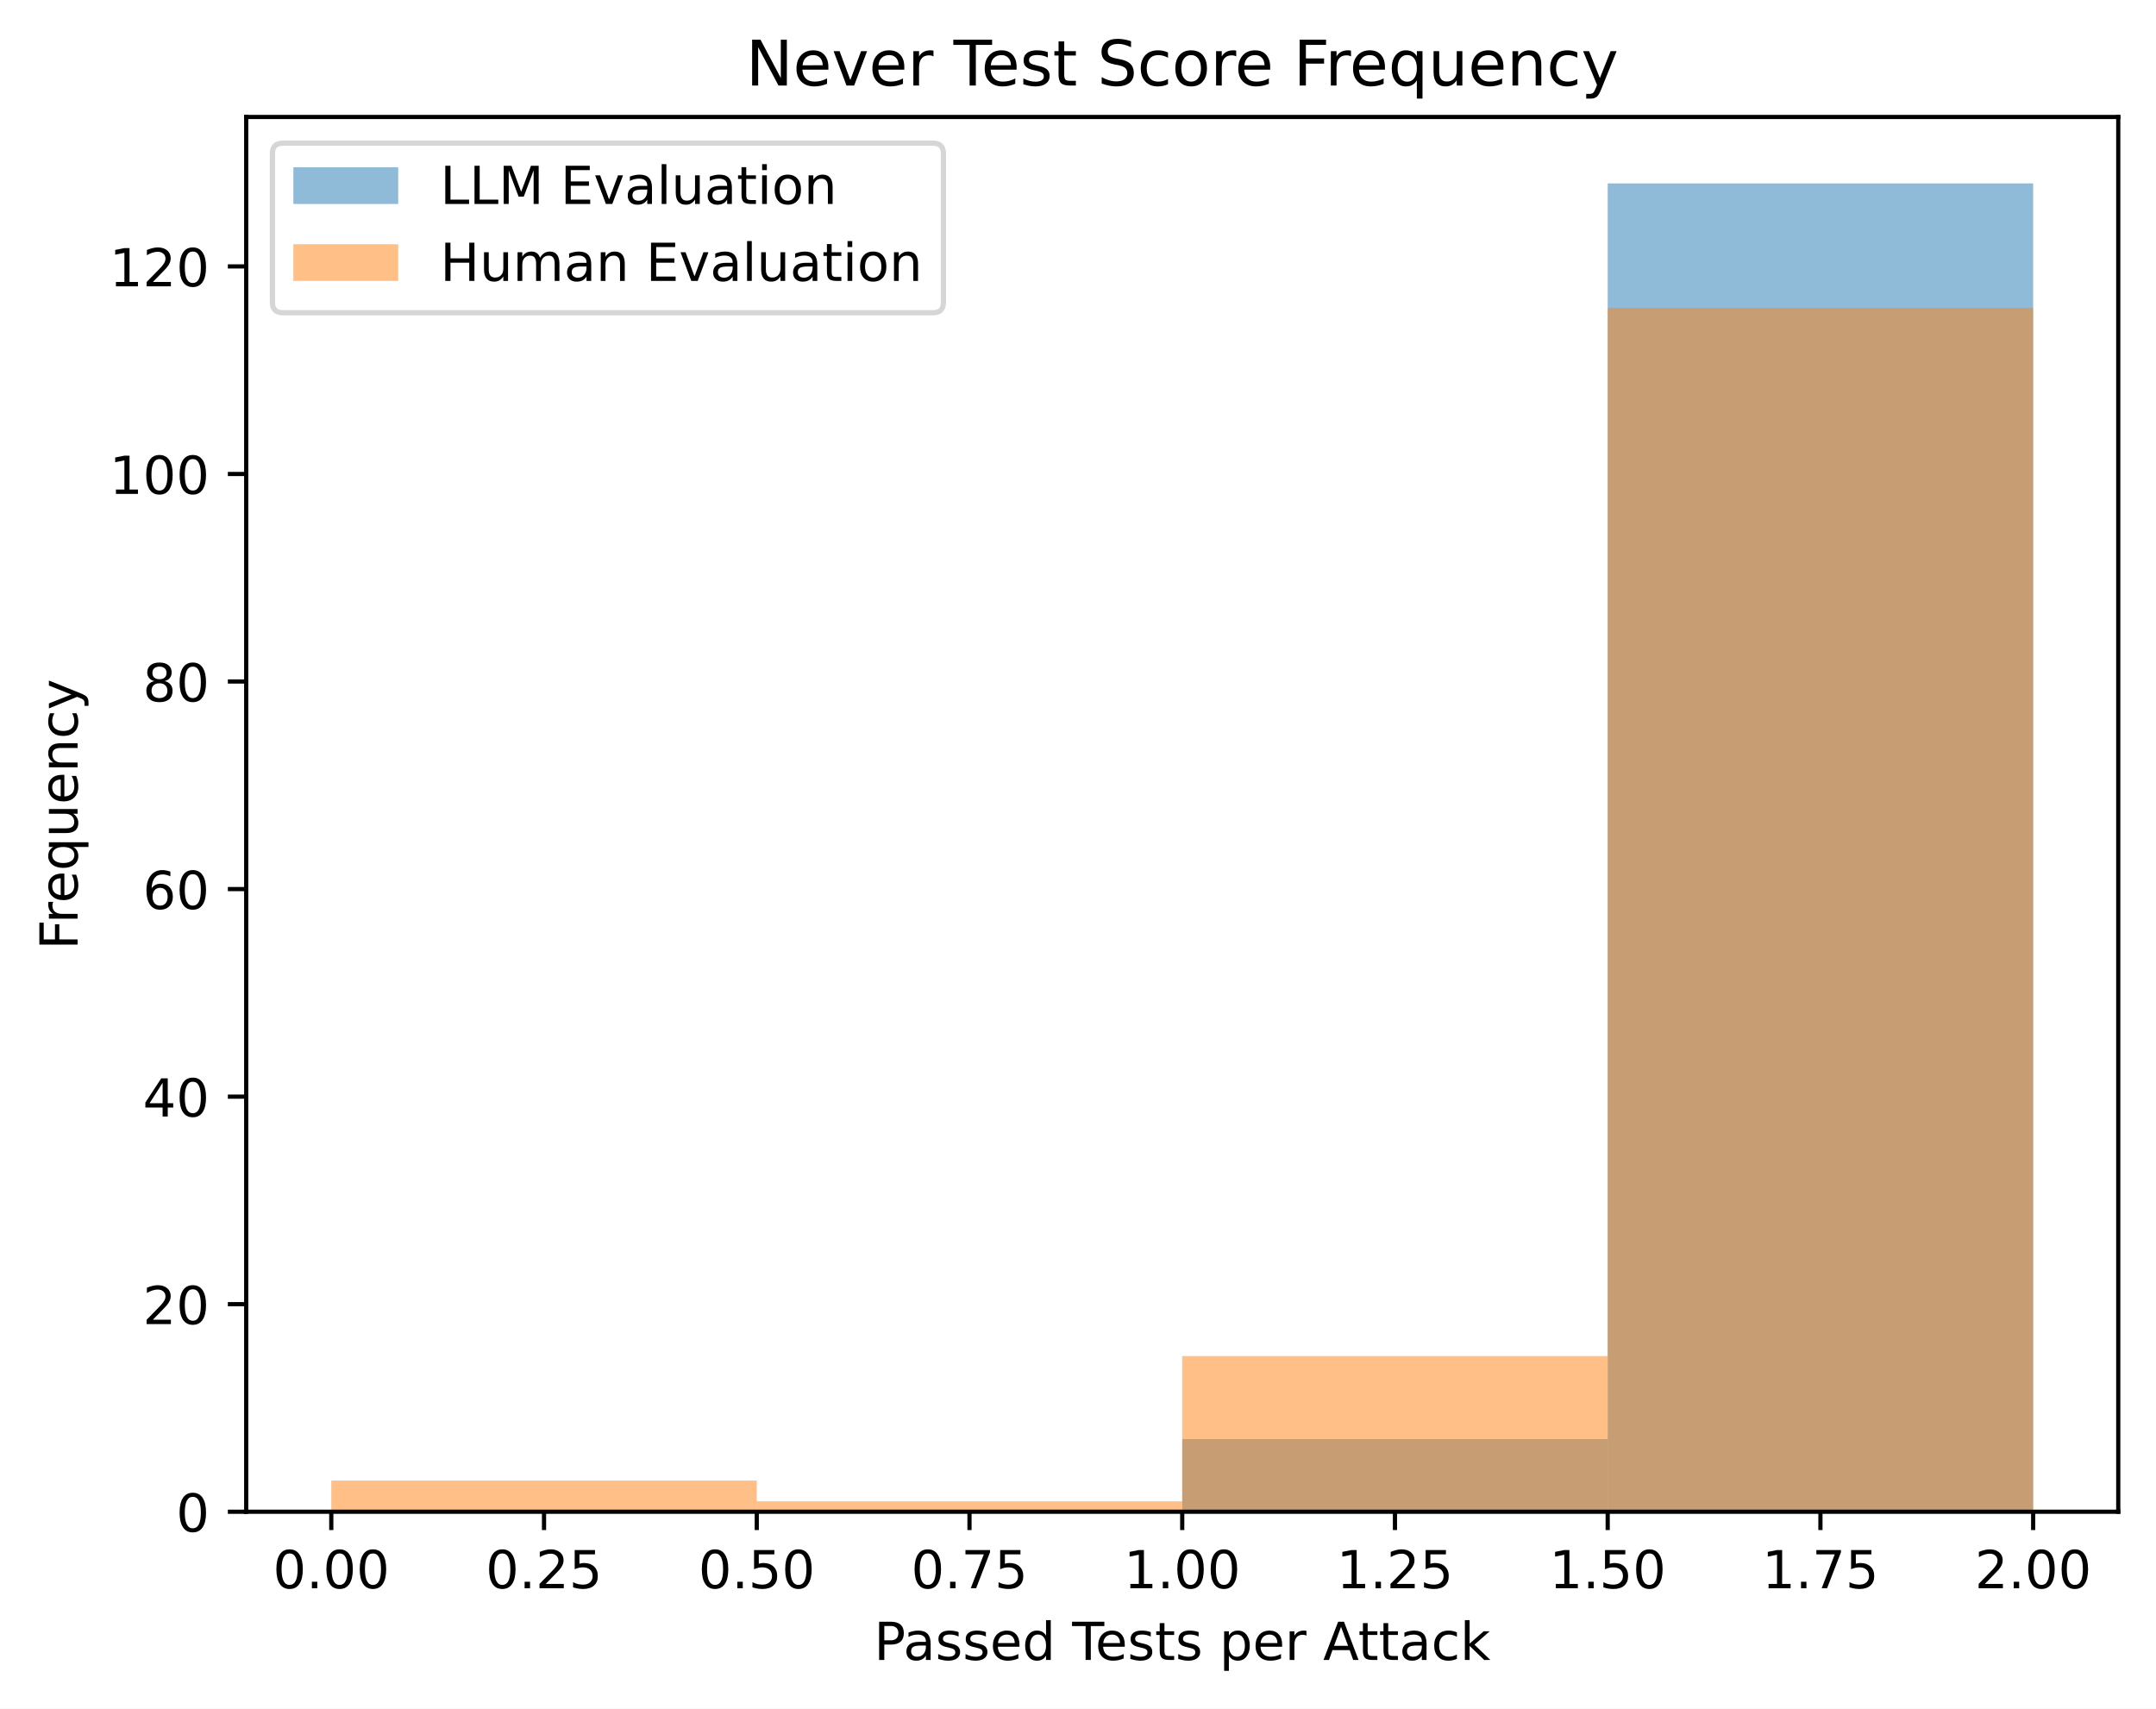
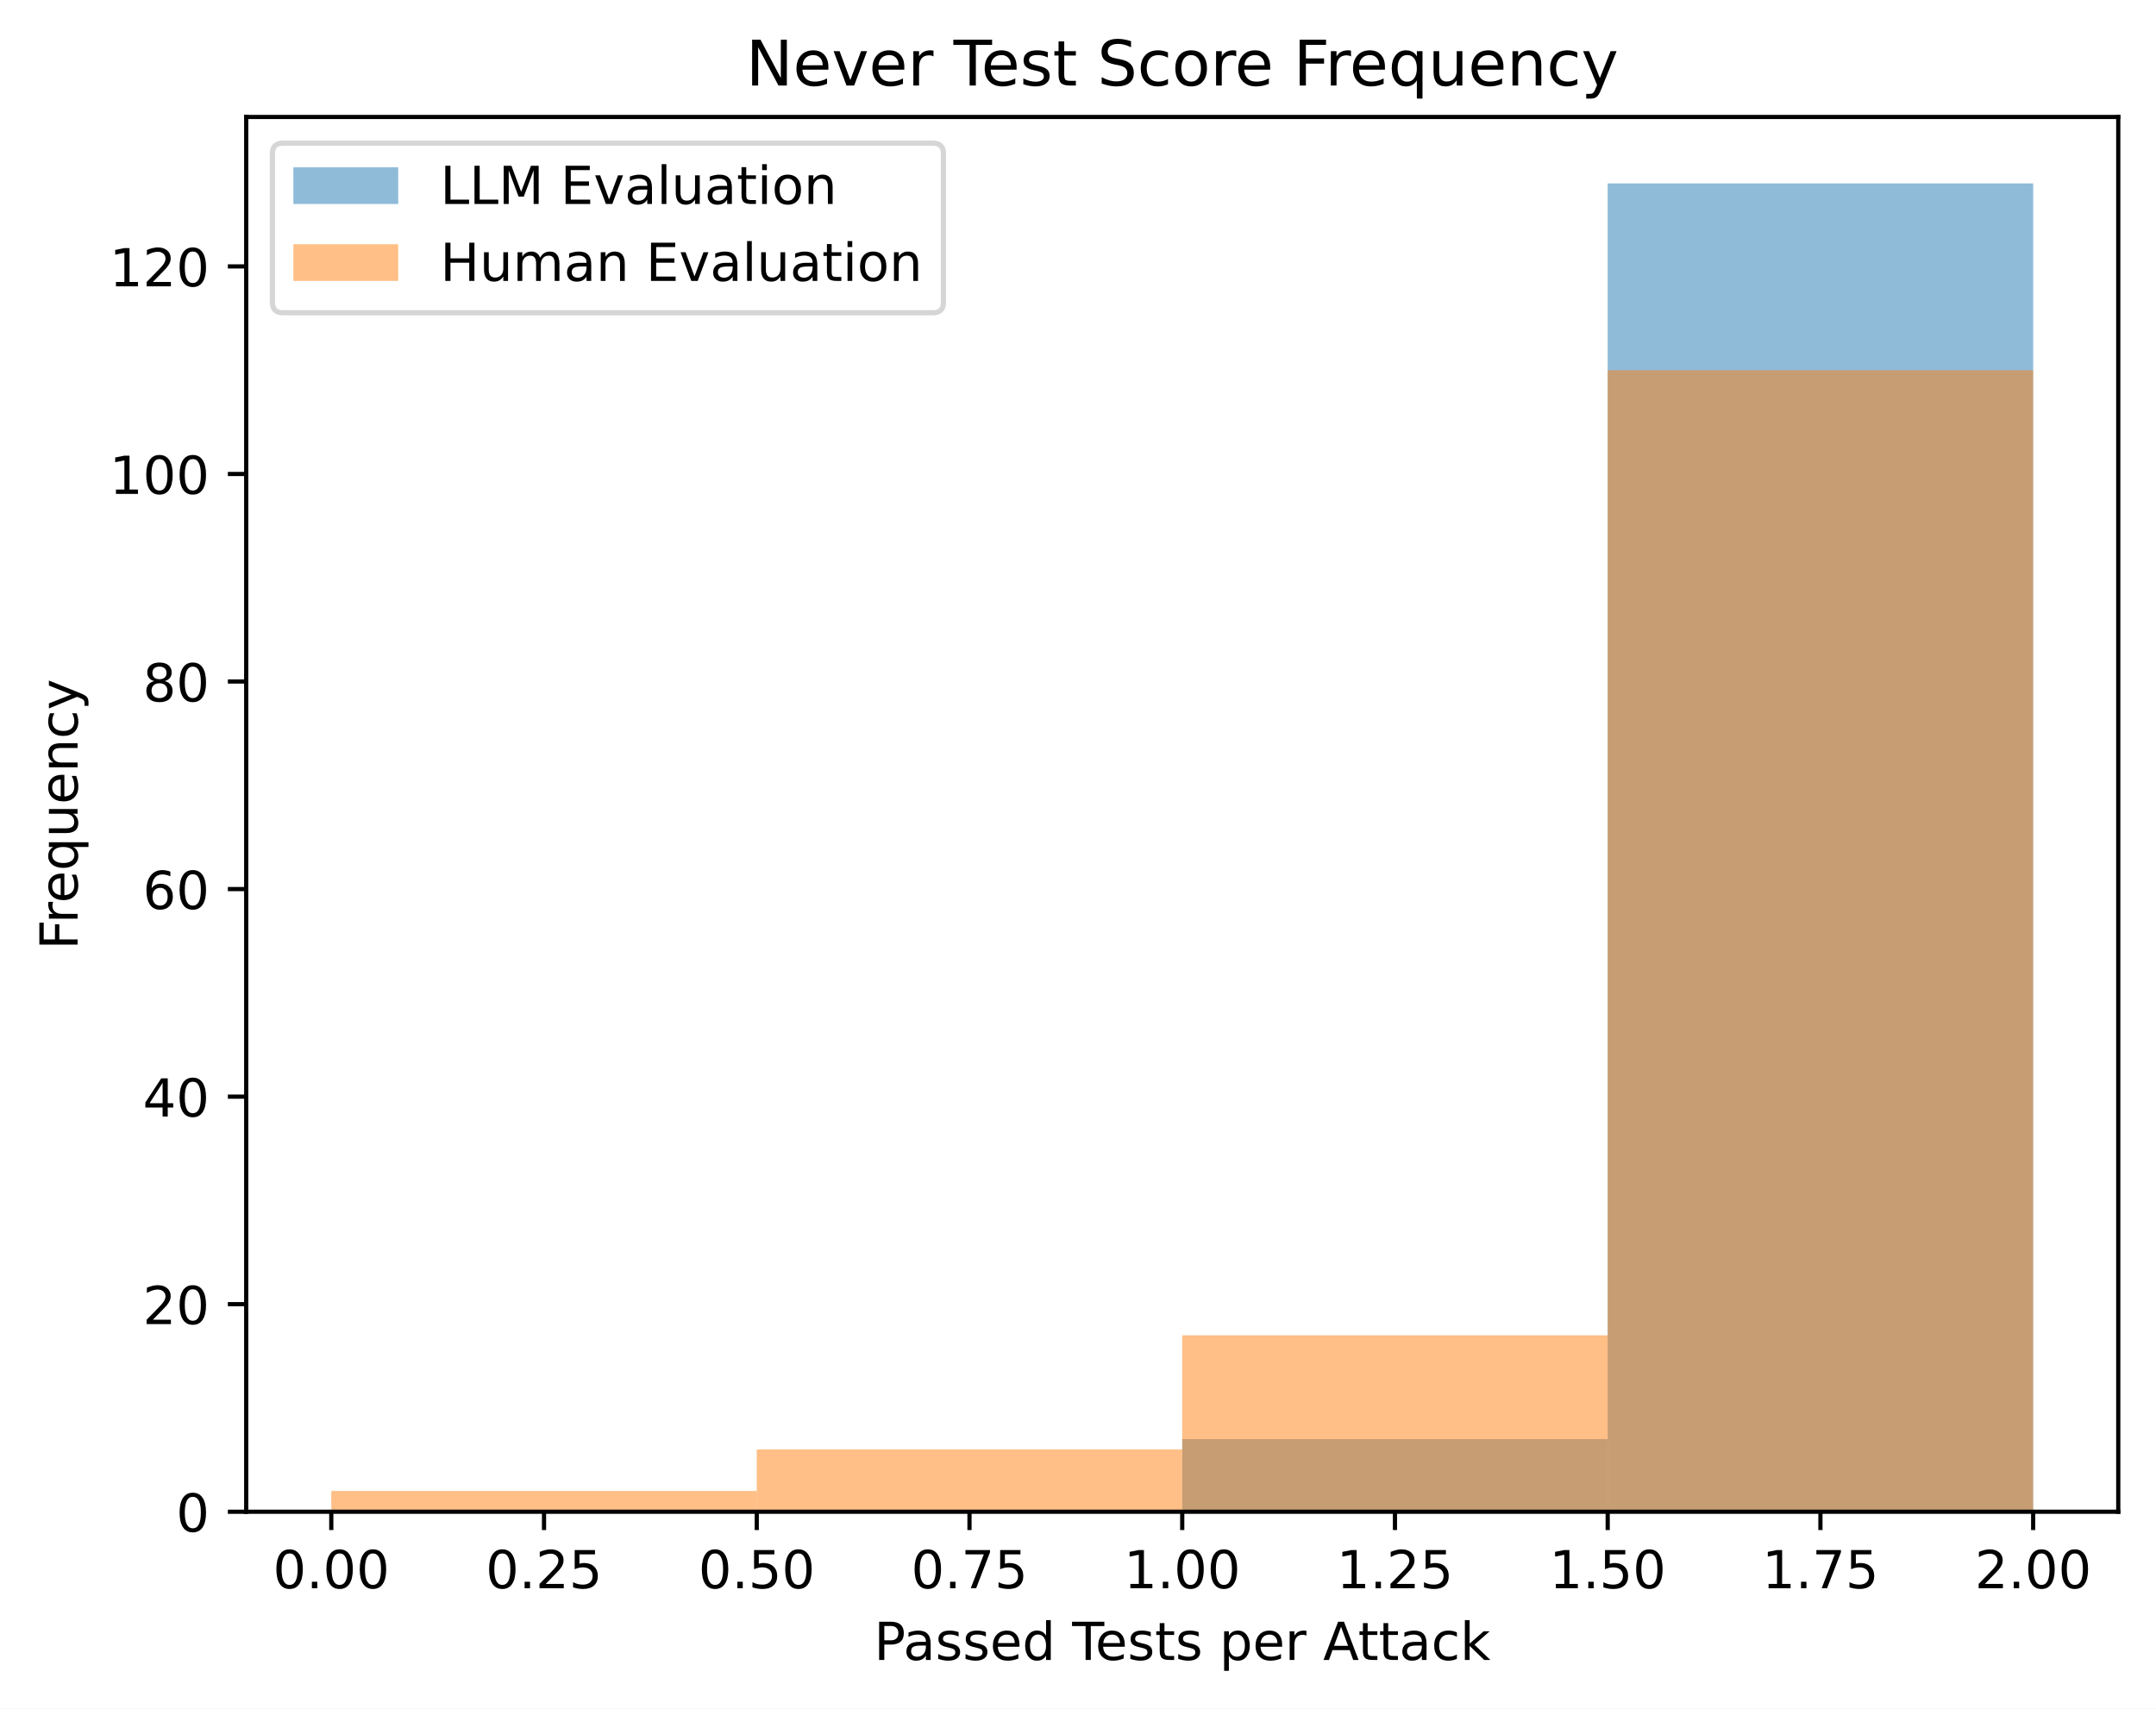
<svg xmlns="http://www.w3.org/2000/svg" xmlns:xlink="http://www.w3.org/1999/xlink" width="411.286pt" height="325.986pt" viewBox="0 0 411.286 325.986" version="1.1">
  <defs>
    <style type="text/css">*{stroke-linejoin: round; stroke-linecap: butt}</style>
  </defs>
  <g id="figure_1">
    <g id="patch_1">
      <path d="M 0 325.986  L 411.286 325.986  L 411.286 0  L 0 0  z " style="fill: #ffffff" />
    </g>
    <g id="axes_1">
      <g id="patch_2">
        <path d="M 46.966 288.43  L 404.086 288.43  L 404.086 22.318  L 46.966 22.318  z " style="fill: #ffffff" />
      </g>
      <g id="patch_3">
-         <path d="M 63.198 288.43  L 144.362 288.43  L 144.362 288.43  L 63.198 288.43  z " clip-path="url(#pd5dd8f2e2c)" style="fill: #1f77b4; opacity: 0.5" />
+         <path d="M 63.198 288.43  L 144.362 288.43  L 144.362 288.43  L 63.198 288.43  z " clip-path="url(#p477d1be147)" style="fill: #1f77b4; opacity: 0.5" />
      </g>
      <g id="patch_4">
-         <path d="M 144.362 288.43  L 225.526 288.43  L 225.526 288.43  L 144.362 288.43  z " clip-path="url(#pd5dd8f2e2c)" style="fill: #1f77b4; opacity: 0.5" />
+         <path d="M 144.362 288.43  L 225.526 288.43  L 225.526 288.43  L 144.362 288.43  z " clip-path="url(#p477d1be147)" style="fill: #1f77b4; opacity: 0.5" />
      </g>
      <g id="patch_5">
-         <path d="M 225.526 288.43  L 306.689 288.43  L 306.689 274.57  L 225.526 274.57  z " clip-path="url(#pd5dd8f2e2c)" style="fill: #1f77b4; opacity: 0.5" />
+         <path d="M 225.526 288.43  L 306.689 288.43  L 306.689 274.57  L 225.526 274.57  z " clip-path="url(#p477d1be147)" style="fill: #1f77b4; opacity: 0.5" />
      </g>
      <g id="patch_6">
-         <path d="M 306.689 288.43  L 387.853 288.43  L 387.853 34.99  L 306.689 34.99  z " clip-path="url(#pd5dd8f2e2c)" style="fill: #1f77b4; opacity: 0.5" />
+         <path d="M 306.689 288.43  L 387.853 288.43  L 387.853 34.99  L 306.689 34.99  z " clip-path="url(#p477d1be147)" style="fill: #1f77b4; opacity: 0.5" />
      </g>
      <g id="patch_7">
-         <path d="M 63.198 288.43  L 144.362 288.43  L 144.362 282.49  L 63.198 282.49  z " clip-path="url(#pd5dd8f2e2c)" style="fill: #ff7f0e; opacity: 0.5" />
+         <path d="M 63.198 288.43  L 144.362 288.43  L 144.362 284.47  L 63.198 284.47  z " clip-path="url(#p477d1be147)" style="fill: #ff7f0e; opacity: 0.5" />
      </g>
      <g id="patch_8">
-         <path d="M 144.362 288.43  L 225.526 288.43  L 225.526 286.45  L 144.362 286.45  z " clip-path="url(#pd5dd8f2e2c)" style="fill: #ff7f0e; opacity: 0.5" />
+         <path d="M 144.362 288.43  L 225.526 288.43  L 225.526 276.55  L 144.362 276.55  z " clip-path="url(#p477d1be147)" style="fill: #ff7f0e; opacity: 0.5" />
      </g>
      <g id="patch_9">
-         <path d="M 225.526 288.43  L 306.689 288.43  L 306.689 258.73  L 225.526 258.73  z " clip-path="url(#pd5dd8f2e2c)" style="fill: #ff7f0e; opacity: 0.5" />
+         <path d="M 225.526 288.43  L 306.689 288.43  L 306.689 254.77  L 225.526 254.77  z " clip-path="url(#p477d1be147)" style="fill: #ff7f0e; opacity: 0.5" />
      </g>
      <g id="patch_10">
-         <path d="M 306.689 288.43  L 387.853 288.43  L 387.853 58.75  L 306.689 58.75  z " clip-path="url(#pd5dd8f2e2c)" style="fill: #ff7f0e; opacity: 0.5" />
+         <path d="M 306.689 288.43  L 387.853 288.43  L 387.853 70.63  L 306.689 70.63  z " clip-path="url(#p477d1be147)" style="fill: #ff7f0e; opacity: 0.5" />
      </g>
      <g id="matplotlib.axis_1">
        <g id="xtick_1">
          <g id="line2d_1">
            <defs>
-               <path id="m6621aaad4a" d="M 0 0  L 0 3.5  " style="stroke: #000000; stroke-width: 0.8" />
-             </defs>
-             <g>
-               <use xlink:href="#m6621aaad4a" x="63.198" y="288.43" style="stroke: #000000; stroke-width: 0.8" />
+               <path id="m9953d034be" d="M 0 0  L 0 3.5  " style="stroke: #000000; stroke-width: 0.8" />
+             </defs>
+             <g>
+               <use xlink:href="#m9953d034be" x="63.198" y="288.43" style="stroke: #000000; stroke-width: 0.8" />
            </g>
          </g>
          <g id="text_1">
            <g transform="translate(52.06554 303.0286) scale(0.1 -0.1)">
              <defs>
                <path id="DejaVuSans-30" d="M 2034 4250  Q 1547 4250 1301 3770  Q 1056 3291 1056 2328  Q 1056 1369 1301 889  Q 1547 409 2034 409  Q 2525 409 2770 889  Q 3016 1369 3016 2328  Q 3016 3291 2770 3770  Q 2525 4250 2034 4250  z M 2034 4750  Q 2819 4750 3233 4129  Q 3647 3509 3647 2328  Q 3647 1150 3233 529  Q 2819 -91 2034 -91  Q 1250 -91 836 529  Q 422 1150 422 2328  Q 422 3509 836 4129  Q 1250 4750 2034 4750  z " transform="scale(0.015625)" />
                <path id="DejaVuSans-2e" d="M 684 794  L 1344 794  L 1344 0  L 684 0  L 684 794  z " transform="scale(0.015625)" />
              </defs>
              <use xlink:href="#DejaVuSans-30" />
              <use xlink:href="#DejaVuSans-2e" transform="translate(63.62305 0)" />
              <use xlink:href="#DejaVuSans-30" transform="translate(95.41016 0)" />
              <use xlink:href="#DejaVuSans-30" transform="translate(159.0332 0)" />
            </g>
          </g>
        </g>
        <g id="xtick_2">
          <g id="line2d_2">
            <g>
-               <use xlink:href="#m6621aaad4a" x="103.78" y="288.43" style="stroke: #000000; stroke-width: 0.8" />
+               <use xlink:href="#m9953d034be" x="103.78" y="288.43" style="stroke: #000000; stroke-width: 0.8" />
            </g>
          </g>
          <g id="text_2">
            <g transform="translate(92.64736 303.0286) scale(0.1 -0.1)">
              <defs>
                <path id="DejaVuSans-32" d="M 1228 531  L 3431 531  L 3431 0  L 469 0  L 469 531  Q 828 903 1448 1529  Q 2069 2156 2228 2338  Q 2531 2678 2651 2914  Q 2772 3150 2772 3378  Q 2772 3750 2511 3984  Q 2250 4219 1831 4219  Q 1534 4219 1204 4116  Q 875 4013 500 3803  L 500 4441  Q 881 4594 1212 4672  Q 1544 4750 1819 4750  Q 2544 4750 2975 4387  Q 3406 4025 3406 3419  Q 3406 3131 3298 2873  Q 3191 2616 2906 2266  Q 2828 2175 2409 1742  Q 1991 1309 1228 531  z " transform="scale(0.015625)" />
                <path id="DejaVuSans-35" d="M 691 4666  L 3169 4666  L 3169 4134  L 1269 4134  L 1269 2991  Q 1406 3038 1543 3061  Q 1681 3084 1819 3084  Q 2600 3084 3056 2656  Q 3513 2228 3513 1497  Q 3513 744 3044 326  Q 2575 -91 1722 -91  Q 1428 -91 1123 -41  Q 819 9 494 109  L 494 744  Q 775 591 1075 516  Q 1375 441 1709 441  Q 2250 441 2565 725  Q 2881 1009 2881 1497  Q 2881 1984 2565 2268  Q 2250 2553 1709 2553  Q 1456 2553 1204 2497  Q 953 2441 691 2322  L 691 4666  z " transform="scale(0.015625)" />
              </defs>
              <use xlink:href="#DejaVuSans-30" />
              <use xlink:href="#DejaVuSans-2e" transform="translate(63.62305 0)" />
              <use xlink:href="#DejaVuSans-32" transform="translate(95.41016 0)" />
              <use xlink:href="#DejaVuSans-35" transform="translate(159.0332 0)" />
            </g>
          </g>
        </g>
        <g id="xtick_3">
          <g id="line2d_3">
            <g>
-               <use xlink:href="#m6621aaad4a" x="144.362" y="288.43" style="stroke: #000000; stroke-width: 0.8" />
+               <use xlink:href="#m9953d034be" x="144.362" y="288.43" style="stroke: #000000; stroke-width: 0.8" />
            </g>
          </g>
          <g id="text_3">
            <g transform="translate(133.2292 303.0286) scale(0.1 -0.1)">
              <use xlink:href="#DejaVuSans-30" />
              <use xlink:href="#DejaVuSans-2e" transform="translate(63.62305 0)" />
              <use xlink:href="#DejaVuSans-35" transform="translate(95.41016 0)" />
              <use xlink:href="#DejaVuSans-30" transform="translate(159.0332 0)" />
            </g>
          </g>
        </g>
        <g id="xtick_4">
          <g id="line2d_4">
            <g>
-               <use xlink:href="#m6621aaad4a" x="184.944" y="288.43" style="stroke: #000000; stroke-width: 0.8" />
+               <use xlink:href="#m9953d034be" x="184.944" y="288.43" style="stroke: #000000; stroke-width: 0.8" />
            </g>
          </g>
          <g id="text_4">
            <g transform="translate(173.811 303.0286) scale(0.1 -0.1)">
              <defs>
                <path id="DejaVuSans-37" d="M 525 4666  L 3525 4666  L 3525 4397  L 1831 0  L 1172 0  L 2766 4134  L 525 4134  L 525 4666  z " transform="scale(0.015625)" />
              </defs>
              <use xlink:href="#DejaVuSans-30" />
              <use xlink:href="#DejaVuSans-2e" transform="translate(63.62305 0)" />
              <use xlink:href="#DejaVuSans-37" transform="translate(95.41016 0)" />
              <use xlink:href="#DejaVuSans-35" transform="translate(159.0332 0)" />
            </g>
          </g>
        </g>
        <g id="xtick_5">
          <g id="line2d_5">
            <g>
-               <use xlink:href="#m6621aaad4a" x="225.526" y="288.43" style="stroke: #000000; stroke-width: 0.8" />
+               <use xlink:href="#m9953d034be" x="225.526" y="288.43" style="stroke: #000000; stroke-width: 0.8" />
            </g>
          </g>
          <g id="text_5">
            <g transform="translate(214.3928 303.0286) scale(0.1 -0.1)">
              <defs>
                <path id="DejaVuSans-31" d="M 794 531  L 1825 531  L 1825 4091  L 703 3866  L 703 4441  L 1819 4666  L 2450 4666  L 2450 531  L 3481 531  L 3481 0  L 794 0  L 794 531  z " transform="scale(0.015625)" />
              </defs>
              <use xlink:href="#DejaVuSans-31" />
              <use xlink:href="#DejaVuSans-2e" transform="translate(63.62305 0)" />
              <use xlink:href="#DejaVuSans-30" transform="translate(95.41016 0)" />
              <use xlink:href="#DejaVuSans-30" transform="translate(159.0332 0)" />
            </g>
          </g>
        </g>
        <g id="xtick_6">
          <g id="line2d_6">
            <g>
-               <use xlink:href="#m6621aaad4a" x="266.107" y="288.43" style="stroke: #000000; stroke-width: 0.8" />
+               <use xlink:href="#m9953d034be" x="266.107" y="288.43" style="stroke: #000000; stroke-width: 0.8" />
            </g>
          </g>
          <g id="text_6">
            <g transform="translate(254.9746 303.0286) scale(0.1 -0.1)">
              <use xlink:href="#DejaVuSans-31" />
              <use xlink:href="#DejaVuSans-2e" transform="translate(63.62305 0)" />
              <use xlink:href="#DejaVuSans-32" transform="translate(95.41016 0)" />
              <use xlink:href="#DejaVuSans-35" transform="translate(159.0332 0)" />
            </g>
          </g>
        </g>
        <g id="xtick_7">
          <g id="line2d_7">
            <g>
-               <use xlink:href="#m6621aaad4a" x="306.689" y="288.43" style="stroke: #000000; stroke-width: 0.8" />
+               <use xlink:href="#m9953d034be" x="306.689" y="288.43" style="stroke: #000000; stroke-width: 0.8" />
            </g>
          </g>
          <g id="text_7">
            <g transform="translate(295.5564 303.0286) scale(0.1 -0.1)">
              <use xlink:href="#DejaVuSans-31" />
              <use xlink:href="#DejaVuSans-2e" transform="translate(63.62305 0)" />
              <use xlink:href="#DejaVuSans-35" transform="translate(95.41016 0)" />
              <use xlink:href="#DejaVuSans-30" transform="translate(159.0332 0)" />
            </g>
          </g>
        </g>
        <g id="xtick_8">
          <g id="line2d_8">
            <g>
-               <use xlink:href="#m6621aaad4a" x="347.271" y="288.43" style="stroke: #000000; stroke-width: 0.8" />
+               <use xlink:href="#m9953d034be" x="347.271" y="288.43" style="stroke: #000000; stroke-width: 0.8" />
            </g>
          </g>
          <g id="text_8">
            <g transform="translate(336.1383 303.0286) scale(0.1 -0.1)">
              <use xlink:href="#DejaVuSans-31" />
              <use xlink:href="#DejaVuSans-2e" transform="translate(63.62305 0)" />
              <use xlink:href="#DejaVuSans-37" transform="translate(95.41016 0)" />
              <use xlink:href="#DejaVuSans-35" transform="translate(159.0332 0)" />
            </g>
          </g>
        </g>
        <g id="xtick_9">
          <g id="line2d_9">
            <g>
-               <use xlink:href="#m6621aaad4a" x="387.853" y="288.43" style="stroke: #000000; stroke-width: 0.8" />
+               <use xlink:href="#m9953d034be" x="387.853" y="288.43" style="stroke: #000000; stroke-width: 0.8" />
            </g>
          </g>
          <g id="text_9">
            <g transform="translate(376.7201 303.0286) scale(0.1 -0.1)">
              <use xlink:href="#DejaVuSans-32" />
              <use xlink:href="#DejaVuSans-2e" transform="translate(63.62305 0)" />
              <use xlink:href="#DejaVuSans-30" transform="translate(95.41016 0)" />
              <use xlink:href="#DejaVuSans-30" transform="translate(159.0332 0)" />
            </g>
          </g>
        </g>
        <g id="text_10">
          <g transform="translate(166.7264 316.7067) scale(0.1 -0.1)">
            <defs>
              <path id="DejaVuSans-50" d="M 1259 4147  L 1259 2394  L 2053 2394  Q 2494 2394 2734 2622  Q 2975 2850 2975 3272  Q 2975 3691 2734 3919  Q 2494 4147 2053 4147  L 1259 4147  z M 628 4666  L 2053 4666  Q 2838 4666 3239 4311  Q 3641 3956 3641 3272  Q 3641 2581 3239 2228  Q 2838 1875 2053 1875  L 1259 1875  L 1259 0  L 628 0  L 628 4666  z " transform="scale(0.015625)" />
              <path id="DejaVuSans-61" d="M 2194 1759  Q 1497 1759 1228 1600  Q 959 1441 959 1056  Q 959 750 1161 570  Q 1363 391 1709 391  Q 2188 391 2477 730  Q 2766 1069 2766 1631  L 2766 1759  L 2194 1759  z M 3341 1997  L 3341 0  L 2766 0  L 2766 531  Q 2569 213 2275 61  Q 1981 -91 1556 -91  Q 1019 -91 701 211  Q 384 513 384 1019  Q 384 1609 779 1909  Q 1175 2209 1959 2209  L 2766 2209  L 2766 2266  Q 2766 2663 2505 2880  Q 2244 3097 1772 3097  Q 1472 3097 1187 3025  Q 903 2953 641 2809  L 641 3341  Q 956 3463 1253 3523  Q 1550 3584 1831 3584  Q 2591 3584 2966 3190  Q 3341 2797 3341 1997  z " transform="scale(0.015625)" />
              <path id="DejaVuSans-73" d="M 2834 3397  L 2834 2853  Q 2591 2978 2328 3040  Q 2066 3103 1784 3103  Q 1356 3103 1142 2972  Q 928 2841 928 2578  Q 928 2378 1081 2264  Q 1234 2150 1697 2047  L 1894 2003  Q 2506 1872 2764 1633  Q 3022 1394 3022 966  Q 3022 478 2636 193  Q 2250 -91 1575 -91  Q 1294 -91 989 -36  Q 684 19 347 128  L 347 722  Q 666 556 975 473  Q 1284 391 1588 391  Q 1994 391 2212 530  Q 2431 669 2431 922  Q 2431 1156 2273 1281  Q 2116 1406 1581 1522  L 1381 1569  Q 847 1681 609 1914  Q 372 2147 372 2553  Q 372 3047 722 3315  Q 1072 3584 1716 3584  Q 2034 3584 2315 3537  Q 2597 3491 2834 3397  z " transform="scale(0.015625)" />
              <path id="DejaVuSans-65" d="M 3597 1894  L 3597 1613  L 953 1613  Q 991 1019 1311 708  Q 1631 397 2203 397  Q 2534 397 2845 478  Q 3156 559 3463 722  L 3463 178  Q 3153 47 2828 -22  Q 2503 -91 2169 -91  Q 1331 -91 842 396  Q 353 884 353 1716  Q 353 2575 817 3079  Q 1281 3584 2069 3584  Q 2775 3584 3186 3129  Q 3597 2675 3597 1894  z M 3022 2063  Q 3016 2534 2758 2815  Q 2500 3097 2075 3097  Q 1594 3097 1305 2825  Q 1016 2553 972 2059  L 3022 2063  z " transform="scale(0.015625)" />
              <path id="DejaVuSans-64" d="M 2906 2969  L 2906 4863  L 3481 4863  L 3481 0  L 2906 0  L 2906 525  Q 2725 213 2448 61  Q 2172 -91 1784 -91  Q 1150 -91 751 415  Q 353 922 353 1747  Q 353 2572 751 3078  Q 1150 3584 1784 3584  Q 2172 3584 2448 3432  Q 2725 3281 2906 2969  z M 947 1747  Q 947 1113 1208 752  Q 1469 391 1925 391  Q 2381 391 2643 752  Q 2906 1113 2906 1747  Q 2906 2381 2643 2742  Q 2381 3103 1925 3103  Q 1469 3103 1208 2742  Q 947 2381 947 1747  z " transform="scale(0.015625)" />
              <path id="DejaVuSans-20" transform="scale(0.015625)" />
              <path id="DejaVuSans-54" d="M -19 4666  L 3928 4666  L 3928 4134  L 2272 4134  L 2272 0  L 1638 0  L 1638 4134  L -19 4134  L -19 4666  z " transform="scale(0.015625)" />
              <path id="DejaVuSans-74" d="M 1172 4494  L 1172 3500  L 2356 3500  L 2356 3053  L 1172 3053  L 1172 1153  Q 1172 725 1289 603  Q 1406 481 1766 481  L 2356 481  L 2356 0  L 1766 0  Q 1100 0 847 248  Q 594 497 594 1153  L 594 3053  L 172 3053  L 172 3500  L 594 3500  L 594 4494  L 1172 4494  z " transform="scale(0.015625)" />
              <path id="DejaVuSans-70" d="M 1159 525  L 1159 -1331  L 581 -1331  L 581 3500  L 1159 3500  L 1159 2969  Q 1341 3281 1617 3432  Q 1894 3584 2278 3584  Q 2916 3584 3314 3078  Q 3713 2572 3713 1747  Q 3713 922 3314 415  Q 2916 -91 2278 -91  Q 1894 -91 1617 61  Q 1341 213 1159 525  z M 3116 1747  Q 3116 2381 2855 2742  Q 2594 3103 2138 3103  Q 1681 3103 1420 2742  Q 1159 2381 1159 1747  Q 1159 1113 1420 752  Q 1681 391 2138 391  Q 2594 391 2855 752  Q 3116 1113 3116 1747  z " transform="scale(0.015625)" />
              <path id="DejaVuSans-72" d="M 2631 2963  Q 2534 3019 2420 3045  Q 2306 3072 2169 3072  Q 1681 3072 1420 2755  Q 1159 2438 1159 1844  L 1159 0  L 581 0  L 581 3500  L 1159 3500  L 1159 2956  Q 1341 3275 1631 3429  Q 1922 3584 2338 3584  Q 2397 3584 2469 3576  Q 2541 3569 2628 3553  L 2631 2963  z " transform="scale(0.015625)" />
              <path id="DejaVuSans-41" d="M 2188 4044  L 1331 1722  L 3047 1722  L 2188 4044  z M 1831 4666  L 2547 4666  L 4325 0  L 3669 0  L 3244 1197  L 1141 1197  L 716 0  L 50 0  L 1831 4666  z " transform="scale(0.015625)" />
              <path id="DejaVuSans-63" d="M 3122 3366  L 3122 2828  Q 2878 2963 2633 3030  Q 2388 3097 2138 3097  Q 1578 3097 1268 2742  Q 959 2388 959 1747  Q 959 1106 1268 751  Q 1578 397 2138 397  Q 2388 397 2633 464  Q 2878 531 3122 666  L 3122 134  Q 2881 22 2623 -34  Q 2366 -91 2075 -91  Q 1284 -91 818 406  Q 353 903 353 1747  Q 353 2603 823 3093  Q 1294 3584 2113 3584  Q 2378 3584 2631 3529  Q 2884 3475 3122 3366  z " transform="scale(0.015625)" />
              <path id="DejaVuSans-6b" d="M 581 4863  L 1159 4863  L 1159 1991  L 2875 3500  L 3609 3500  L 1753 1863  L 3688 0  L 2938 0  L 1159 1709  L 1159 0  L 581 0  L 581 4863  z " transform="scale(0.015625)" />
            </defs>
            <use xlink:href="#DejaVuSans-50" />
            <use xlink:href="#DejaVuSans-61" transform="translate(55.80273 0)" />
            <use xlink:href="#DejaVuSans-73" transform="translate(117.082 0)" />
            <use xlink:href="#DejaVuSans-73" transform="translate(169.1816 0)" />
            <use xlink:href="#DejaVuSans-65" transform="translate(221.2812 0)" />
            <use xlink:href="#DejaVuSans-64" transform="translate(282.8047 0)" />
            <use xlink:href="#DejaVuSans-20" transform="translate(346.2812 0)" />
            <use xlink:href="#DejaVuSans-54" transform="translate(378.0684 0)" />
            <use xlink:href="#DejaVuSans-65" transform="translate(422.1523 0)" />
            <use xlink:href="#DejaVuSans-73" transform="translate(483.6758 0)" />
            <use xlink:href="#DejaVuSans-74" transform="translate(535.7754 0)" />
            <use xlink:href="#DejaVuSans-73" transform="translate(574.9844 0)" />
            <use xlink:href="#DejaVuSans-20" transform="translate(627.084 0)" />
            <use xlink:href="#DejaVuSans-70" transform="translate(658.8711 0)" />
            <use xlink:href="#DejaVuSans-65" transform="translate(722.3477 0)" />
            <use xlink:href="#DejaVuSans-72" transform="translate(783.8711 0)" />
            <use xlink:href="#DejaVuSans-20" transform="translate(824.9844 0)" />
            <use xlink:href="#DejaVuSans-41" transform="translate(856.7715 0)" />
            <use xlink:href="#DejaVuSans-74" transform="translate(923.4297 0)" />
            <use xlink:href="#DejaVuSans-74" transform="translate(962.6387 0)" />
            <use xlink:href="#DejaVuSans-61" transform="translate(1001.848 0)" />
            <use xlink:href="#DejaVuSans-63" transform="translate(1063.127 0)" />
            <use xlink:href="#DejaVuSans-6b" transform="translate(1118.107 0)" />
          </g>
        </g>
      </g>
      <g id="matplotlib.axis_2">
        <g id="ytick_1">
          <g id="line2d_10">
            <defs>
-               <path id="me3bbed7773" d="M 0 0  L -3.5 0  " style="stroke: #000000; stroke-width: 0.8" />
-             </defs>
-             <g>
-               <use xlink:href="#me3bbed7773" x="46.966" y="288.43" style="stroke: #000000; stroke-width: 0.8" />
+               <path id="mef7eea4295" d="M 0 0  L -3.5 0  " style="stroke: #000000; stroke-width: 0.8" />
+             </defs>
+             <g>
+               <use xlink:href="#mef7eea4295" x="46.966" y="288.43" style="stroke: #000000; stroke-width: 0.8" />
            </g>
          </g>
          <g id="text_11">
            <g transform="translate(33.60312 292.2293) scale(0.1 -0.1)">
              <use xlink:href="#DejaVuSans-30" />
            </g>
          </g>
        </g>
        <g id="ytick_2">
          <g id="line2d_11">
            <g>
-               <use xlink:href="#me3bbed7773" x="46.966" y="248.83" style="stroke: #000000; stroke-width: 0.8" />
+               <use xlink:href="#mef7eea4295" x="46.966" y="248.83" style="stroke: #000000; stroke-width: 0.8" />
            </g>
          </g>
          <g id="text_12">
            <g transform="translate(27.24063 252.6293) scale(0.1 -0.1)">
              <use xlink:href="#DejaVuSans-32" />
              <use xlink:href="#DejaVuSans-30" transform="translate(63.62305 0)" />
            </g>
          </g>
        </g>
        <g id="ytick_3">
          <g id="line2d_12">
            <g>
-               <use xlink:href="#me3bbed7773" x="46.966" y="209.23" style="stroke: #000000; stroke-width: 0.8" />
+               <use xlink:href="#mef7eea4295" x="46.966" y="209.23" style="stroke: #000000; stroke-width: 0.8" />
            </g>
          </g>
          <g id="text_13">
            <g transform="translate(27.24063 213.0293) scale(0.1 -0.1)">
              <defs>
                <path id="DejaVuSans-34" d="M 2419 4116  L 825 1625  L 2419 1625  L 2419 4116  z M 2253 4666  L 3047 4666  L 3047 1625  L 3713 1625  L 3713 1100  L 3047 1100  L 3047 0  L 2419 0  L 2419 1100  L 313 1100  L 313 1709  L 2253 4666  z " transform="scale(0.015625)" />
              </defs>
              <use xlink:href="#DejaVuSans-34" />
              <use xlink:href="#DejaVuSans-30" transform="translate(63.62305 0)" />
            </g>
          </g>
        </g>
        <g id="ytick_4">
          <g id="line2d_13">
            <g>
-               <use xlink:href="#me3bbed7773" x="46.966" y="169.63" style="stroke: #000000; stroke-width: 0.8" />
+               <use xlink:href="#mef7eea4295" x="46.966" y="169.63" style="stroke: #000000; stroke-width: 0.8" />
            </g>
          </g>
          <g id="text_14">
            <g transform="translate(27.24063 173.4293) scale(0.1 -0.1)">
              <defs>
                <path id="DejaVuSans-36" d="M 2113 2584  Q 1688 2584 1439 2293  Q 1191 2003 1191 1497  Q 1191 994 1439 701  Q 1688 409 2113 409  Q 2538 409 2786 701  Q 3034 994 3034 1497  Q 3034 2003 2786 2293  Q 2538 2584 2113 2584  z M 3366 4563  L 3366 3988  Q 3128 4100 2886 4159  Q 2644 4219 2406 4219  Q 1781 4219 1451 3797  Q 1122 3375 1075 2522  Q 1259 2794 1537 2939  Q 1816 3084 2150 3084  Q 2853 3084 3261 2657  Q 3669 2231 3669 1497  Q 3669 778 3244 343  Q 2819 -91 2113 -91  Q 1303 -91 875 529  Q 447 1150 447 2328  Q 447 3434 972 4092  Q 1497 4750 2381 4750  Q 2619 4750 2861 4703  Q 3103 4656 3366 4563  z " transform="scale(0.015625)" />
              </defs>
              <use xlink:href="#DejaVuSans-36" />
              <use xlink:href="#DejaVuSans-30" transform="translate(63.62305 0)" />
            </g>
          </g>
        </g>
        <g id="ytick_5">
          <g id="line2d_14">
            <g>
-               <use xlink:href="#me3bbed7773" x="46.966" y="130.03" style="stroke: #000000; stroke-width: 0.8" />
+               <use xlink:href="#mef7eea4295" x="46.966" y="130.03" style="stroke: #000000; stroke-width: 0.8" />
            </g>
          </g>
          <g id="text_15">
            <g transform="translate(27.24063 133.8293) scale(0.1 -0.1)">
              <defs>
                <path id="DejaVuSans-38" d="M 2034 2216  Q 1584 2216 1326 1975  Q 1069 1734 1069 1313  Q 1069 891 1326 650  Q 1584 409 2034 409  Q 2484 409 2743 651  Q 3003 894 3003 1313  Q 3003 1734 2745 1975  Q 2488 2216 2034 2216  z M 1403 2484  Q 997 2584 770 2862  Q 544 3141 544 3541  Q 544 4100 942 4425  Q 1341 4750 2034 4750  Q 2731 4750 3128 4425  Q 3525 4100 3525 3541  Q 3525 3141 3298 2862  Q 3072 2584 2669 2484  Q 3125 2378 3379 2068  Q 3634 1759 3634 1313  Q 3634 634 3220 271  Q 2806 -91 2034 -91  Q 1263 -91 848 271  Q 434 634 434 1313  Q 434 1759 690 2068  Q 947 2378 1403 2484  z M 1172 3481  Q 1172 3119 1398 2916  Q 1625 2713 2034 2713  Q 2441 2713 2670 2916  Q 2900 3119 2900 3481  Q 2900 3844 2670 4047  Q 2441 4250 2034 4250  Q 1625 4250 1398 4047  Q 1172 3844 1172 3481  z " transform="scale(0.015625)" />
              </defs>
              <use xlink:href="#DejaVuSans-38" />
              <use xlink:href="#DejaVuSans-30" transform="translate(63.62305 0)" />
            </g>
          </g>
        </g>
        <g id="ytick_6">
          <g id="line2d_15">
            <g>
-               <use xlink:href="#me3bbed7773" x="46.966" y="90.43" style="stroke: #000000; stroke-width: 0.8" />
+               <use xlink:href="#mef7eea4295" x="46.966" y="90.43" style="stroke: #000000; stroke-width: 0.8" />
            </g>
          </g>
          <g id="text_16">
            <g transform="translate(20.87813 94.22934) scale(0.1 -0.1)">
              <use xlink:href="#DejaVuSans-31" />
              <use xlink:href="#DejaVuSans-30" transform="translate(63.62305 0)" />
              <use xlink:href="#DejaVuSans-30" transform="translate(127.2461 0)" />
            </g>
          </g>
        </g>
        <g id="ytick_7">
          <g id="line2d_16">
            <g>
-               <use xlink:href="#me3bbed7773" x="46.966" y="50.83" style="stroke: #000000; stroke-width: 0.8" />
+               <use xlink:href="#mef7eea4295" x="46.966" y="50.83" style="stroke: #000000; stroke-width: 0.8" />
            </g>
          </g>
          <g id="text_17">
            <g transform="translate(20.87813 54.62934) scale(0.1 -0.1)">
              <use xlink:href="#DejaVuSans-31" />
              <use xlink:href="#DejaVuSans-32" transform="translate(63.62305 0)" />
              <use xlink:href="#DejaVuSans-30" transform="translate(127.2461 0)" />
            </g>
          </g>
        </g>
        <g id="text_18">
          <g transform="translate(14.79844 181.2038) rotate(-90) scale(0.1 -0.1)">
            <defs>
              <path id="DejaVuSans-46" d="M 628 4666  L 3309 4666  L 3309 4134  L 1259 4134  L 1259 2759  L 3109 2759  L 3109 2228  L 1259 2228  L 1259 0  L 628 0  L 628 4666  z " transform="scale(0.015625)" />
              <path id="DejaVuSans-71" d="M 947 1747  Q 947 1113 1208 752  Q 1469 391 1925 391  Q 2381 391 2643 752  Q 2906 1113 2906 1747  Q 2906 2381 2643 2742  Q 2381 3103 1925 3103  Q 1469 3103 1208 2742  Q 947 2381 947 1747  z M 2906 525  Q 2725 213 2448 61  Q 2172 -91 1784 -91  Q 1150 -91 751 415  Q 353 922 353 1747  Q 353 2572 751 3078  Q 1150 3584 1784 3584  Q 2172 3584 2448 3432  Q 2725 3281 2906 2969  L 2906 3500  L 3481 3500  L 3481 -1331  L 2906 -1331  L 2906 525  z " transform="scale(0.015625)" />
              <path id="DejaVuSans-75" d="M 544 1381  L 544 3500  L 1119 3500  L 1119 1403  Q 1119 906 1312 657  Q 1506 409 1894 409  Q 2359 409 2629 706  Q 2900 1003 2900 1516  L 2900 3500  L 3475 3500  L 3475 0  L 2900 0  L 2900 538  Q 2691 219 2414 64  Q 2138 -91 1772 -91  Q 1169 -91 856 284  Q 544 659 544 1381  z M 1991 3584  L 1991 3584  z " transform="scale(0.015625)" />
              <path id="DejaVuSans-6e" d="M 3513 2113  L 3513 0  L 2938 0  L 2938 2094  Q 2938 2591 2744 2837  Q 2550 3084 2163 3084  Q 1697 3084 1428 2787  Q 1159 2491 1159 1978  L 1159 0  L 581 0  L 581 3500  L 1159 3500  L 1159 2956  Q 1366 3272 1645 3428  Q 1925 3584 2291 3584  Q 2894 3584 3203 3211  Q 3513 2838 3513 2113  z " transform="scale(0.015625)" />
              <path id="DejaVuSans-79" d="M 2059 -325  Q 1816 -950 1584 -1140  Q 1353 -1331 966 -1331  L 506 -1331  L 506 -850  L 844 -850  Q 1081 -850 1212 -737  Q 1344 -625 1503 -206  L 1606 56  L 191 3500  L 800 3500  L 1894 763  L 2988 3500  L 3597 3500  L 2059 -325  z " transform="scale(0.015625)" />
            </defs>
            <use xlink:href="#DejaVuSans-46" />
            <use xlink:href="#DejaVuSans-72" transform="translate(50.26953 0)" />
            <use xlink:href="#DejaVuSans-65" transform="translate(89.13281 0)" />
            <use xlink:href="#DejaVuSans-71" transform="translate(150.6562 0)" />
            <use xlink:href="#DejaVuSans-75" transform="translate(214.1328 0)" />
            <use xlink:href="#DejaVuSans-65" transform="translate(277.5117 0)" />
            <use xlink:href="#DejaVuSans-6e" transform="translate(339.0352 0)" />
            <use xlink:href="#DejaVuSans-63" transform="translate(402.4141 0)" />
            <use xlink:href="#DejaVuSans-79" transform="translate(457.3945 0)" />
          </g>
        </g>
      </g>
      <g id="patch_11">
        <path d="M 46.966 288.43  L 46.966 22.318  " style="fill: none; stroke: #000000; stroke-width: 0.8; stroke-linejoin: miter; stroke-linecap: square" />
      </g>
      <g id="patch_12">
        <path d="M 404.086 288.43  L 404.086 22.318  " style="fill: none; stroke: #000000; stroke-width: 0.8; stroke-linejoin: miter; stroke-linecap: square" />
      </g>
      <g id="patch_13">
        <path d="M 46.966 288.43  L 404.086 288.43  " style="fill: none; stroke: #000000; stroke-width: 0.8; stroke-linejoin: miter; stroke-linecap: square" />
      </g>
      <g id="patch_14">
        <path d="M 46.966 22.318  L 404.086 22.318  " style="fill: none; stroke: #000000; stroke-width: 0.8; stroke-linejoin: miter; stroke-linecap: square" />
      </g>
      <g id="text_19">
        <g transform="translate(142.3019 16.31812) scale(0.12 -0.12)">
          <defs>
            <path id="DejaVuSans-4e" d="M 628 4666  L 1478 4666  L 3547 763  L 3547 4666  L 4159 4666  L 4159 0  L 3309 0  L 1241 3903  L 1241 0  L 628 0  L 628 4666  z " transform="scale(0.015625)" />
            <path id="DejaVuSans-76" d="M 191 3500  L 800 3500  L 1894 563  L 2988 3500  L 3597 3500  L 2284 0  L 1503 0  L 191 3500  z " transform="scale(0.015625)" />
            <path id="DejaVuSans-53" d="M 3425 4513  L 3425 3897  Q 3066 4069 2747 4153  Q 2428 4238 2131 4238  Q 1616 4238 1336 4038  Q 1056 3838 1056 3469  Q 1056 3159 1242 3001  Q 1428 2844 1947 2747  L 2328 2669  Q 3034 2534 3370 2195  Q 3706 1856 3706 1288  Q 3706 609 3251 259  Q 2797 -91 1919 -91  Q 1588 -91 1214 -16  Q 841 59 441 206  L 441 856  Q 825 641 1194 531  Q 1563 422 1919 422  Q 2459 422 2753 634  Q 3047 847 3047 1241  Q 3047 1584 2836 1778  Q 2625 1972 2144 2069  L 1759 2144  Q 1053 2284 737 2584  Q 422 2884 422 3419  Q 422 4038 858 4394  Q 1294 4750 2059 4750  Q 2388 4750 2728 4690  Q 3069 4631 3425 4513  z " transform="scale(0.015625)" />
            <path id="DejaVuSans-6f" d="M 1959 3097  Q 1497 3097 1228 2736  Q 959 2375 959 1747  Q 959 1119 1226 758  Q 1494 397 1959 397  Q 2419 397 2687 759  Q 2956 1122 2956 1747  Q 2956 2369 2687 2733  Q 2419 3097 1959 3097  z M 1959 3584  Q 2709 3584 3137 3096  Q 3566 2609 3566 1747  Q 3566 888 3137 398  Q 2709 -91 1959 -91  Q 1206 -91 779 398  Q 353 888 353 1747  Q 353 2609 779 3096  Q 1206 3584 1959 3584  z " transform="scale(0.015625)" />
          </defs>
          <use xlink:href="#DejaVuSans-4e" />
          <use xlink:href="#DejaVuSans-65" transform="translate(74.80469 0)" />
          <use xlink:href="#DejaVuSans-76" transform="translate(136.3281 0)" />
          <use xlink:href="#DejaVuSans-65" transform="translate(195.5078 0)" />
          <use xlink:href="#DejaVuSans-72" transform="translate(257.0312 0)" />
          <use xlink:href="#DejaVuSans-20" transform="translate(298.1445 0)" />
          <use xlink:href="#DejaVuSans-54" transform="translate(329.9316 0)" />
          <use xlink:href="#DejaVuSans-65" transform="translate(374.0156 0)" />
          <use xlink:href="#DejaVuSans-73" transform="translate(435.5391 0)" />
          <use xlink:href="#DejaVuSans-74" transform="translate(487.6387 0)" />
          <use xlink:href="#DejaVuSans-20" transform="translate(526.8477 0)" />
          <use xlink:href="#DejaVuSans-53" transform="translate(558.6348 0)" />
          <use xlink:href="#DejaVuSans-63" transform="translate(622.1113 0)" />
          <use xlink:href="#DejaVuSans-6f" transform="translate(677.0918 0)" />
          <use xlink:href="#DejaVuSans-72" transform="translate(738.2734 0)" />
          <use xlink:href="#DejaVuSans-65" transform="translate(777.1367 0)" />
          <use xlink:href="#DejaVuSans-20" transform="translate(838.6602 0)" />
          <use xlink:href="#DejaVuSans-46" transform="translate(870.4473 0)" />
          <use xlink:href="#DejaVuSans-72" transform="translate(920.7168 0)" />
          <use xlink:href="#DejaVuSans-65" transform="translate(959.5801 0)" />
          <use xlink:href="#DejaVuSans-71" transform="translate(1021.104 0)" />
          <use xlink:href="#DejaVuSans-75" transform="translate(1084.58 0)" />
          <use xlink:href="#DejaVuSans-65" transform="translate(1147.959 0)" />
          <use xlink:href="#DejaVuSans-6e" transform="translate(1209.482 0)" />
          <use xlink:href="#DejaVuSans-63" transform="translate(1272.861 0)" />
          <use xlink:href="#DejaVuSans-79" transform="translate(1327.842 0)" />
        </g>
      </g>
      <g id="legend_1">
        <g id="patch_15">
          <path d="M 53.966 59.674  L 177.972 59.674  Q 179.972 59.674 179.972 57.674  L 179.972 29.318  Q 179.972 27.318 177.972 27.318  L 53.966 27.318  Q 51.966 27.318 51.966 29.318  L 51.966 57.674  Q 51.966 59.674 53.966 59.674  z " style="fill: #ffffff; opacity: 0.8; stroke: #cccccc; stroke-linejoin: miter" />
        </g>
        <g id="patch_16">
          <path d="M 55.966 38.917  L 75.966 38.917  L 75.966 31.917  L 55.966 31.917  z " style="fill: #1f77b4; opacity: 0.5" />
        </g>
        <g id="text_20">
          <g transform="translate(83.96563 38.91656) scale(0.1 -0.1)">
            <defs>
              <path id="DejaVuSans-4c" d="M 628 4666  L 1259 4666  L 1259 531  L 3531 531  L 3531 0  L 628 0  L 628 4666  z " transform="scale(0.015625)" />
              <path id="DejaVuSans-4d" d="M 628 4666  L 1569 4666  L 2759 1491  L 3956 4666  L 4897 4666  L 4897 0  L 4281 0  L 4281 4097  L 3078 897  L 2444 897  L 1241 4097  L 1241 0  L 628 0  L 628 4666  z " transform="scale(0.015625)" />
              <path id="DejaVuSans-45" d="M 628 4666  L 3578 4666  L 3578 4134  L 1259 4134  L 1259 2753  L 3481 2753  L 3481 2222  L 1259 2222  L 1259 531  L 3634 531  L 3634 0  L 628 0  L 628 4666  z " transform="scale(0.015625)" />
              <path id="DejaVuSans-6c" d="M 603 4863  L 1178 4863  L 1178 0  L 603 0  L 603 4863  z " transform="scale(0.015625)" />
              <path id="DejaVuSans-69" d="M 603 3500  L 1178 3500  L 1178 0  L 603 0  L 603 3500  z M 603 4863  L 1178 4863  L 1178 4134  L 603 4134  L 603 4863  z " transform="scale(0.015625)" />
            </defs>
            <use xlink:href="#DejaVuSans-4c" />
            <use xlink:href="#DejaVuSans-4c" transform="translate(55.71289 0)" />
            <use xlink:href="#DejaVuSans-4d" transform="translate(111.4258 0)" />
            <use xlink:href="#DejaVuSans-20" transform="translate(197.7051 0)" />
            <use xlink:href="#DejaVuSans-45" transform="translate(229.4922 0)" />
            <use xlink:href="#DejaVuSans-76" transform="translate(292.6758 0)" />
            <use xlink:href="#DejaVuSans-61" transform="translate(351.8555 0)" />
            <use xlink:href="#DejaVuSans-6c" transform="translate(413.1348 0)" />
            <use xlink:href="#DejaVuSans-75" transform="translate(440.918 0)" />
            <use xlink:href="#DejaVuSans-61" transform="translate(504.2969 0)" />
            <use xlink:href="#DejaVuSans-74" transform="translate(565.5762 0)" />
            <use xlink:href="#DejaVuSans-69" transform="translate(604.7852 0)" />
            <use xlink:href="#DejaVuSans-6f" transform="translate(632.5684 0)" />
            <use xlink:href="#DejaVuSans-6e" transform="translate(693.75 0)" />
          </g>
        </g>
        <g id="patch_17">
          <path d="M 55.966 53.595  L 75.966 53.595  L 75.966 46.595  L 55.966 46.595  z " style="fill: #ff7f0e; opacity: 0.5" />
        </g>
        <g id="text_21">
          <g transform="translate(83.96563 53.59469) scale(0.1 -0.1)">
            <defs>
              <path id="DejaVuSans-48" d="M 628 4666  L 1259 4666  L 1259 2753  L 3553 2753  L 3553 4666  L 4184 4666  L 4184 0  L 3553 0  L 3553 2222  L 1259 2222  L 1259 0  L 628 0  L 628 4666  z " transform="scale(0.015625)" />
              <path id="DejaVuSans-6d" d="M 3328 2828  Q 3544 3216 3844 3400  Q 4144 3584 4550 3584  Q 5097 3584 5394 3201  Q 5691 2819 5691 2113  L 5691 0  L 5113 0  L 5113 2094  Q 5113 2597 4934 2840  Q 4756 3084 4391 3084  Q 3944 3084 3684 2787  Q 3425 2491 3425 1978  L 3425 0  L 2847 0  L 2847 2094  Q 2847 2600 2669 2842  Q 2491 3084 2119 3084  Q 1678 3084 1418 2786  Q 1159 2488 1159 1978  L 1159 0  L 581 0  L 581 3500  L 1159 3500  L 1159 2956  Q 1356 3278 1631 3431  Q 1906 3584 2284 3584  Q 2666 3584 2933 3390  Q 3200 3197 3328 2828  z " transform="scale(0.015625)" />
            </defs>
            <use xlink:href="#DejaVuSans-48" />
            <use xlink:href="#DejaVuSans-75" transform="translate(75.19531 0)" />
            <use xlink:href="#DejaVuSans-6d" transform="translate(138.5742 0)" />
            <use xlink:href="#DejaVuSans-61" transform="translate(235.9863 0)" />
            <use xlink:href="#DejaVuSans-6e" transform="translate(297.2656 0)" />
            <use xlink:href="#DejaVuSans-20" transform="translate(360.6445 0)" />
            <use xlink:href="#DejaVuSans-45" transform="translate(392.4316 0)" />
            <use xlink:href="#DejaVuSans-76" transform="translate(455.6152 0)" />
            <use xlink:href="#DejaVuSans-61" transform="translate(514.7949 0)" />
            <use xlink:href="#DejaVuSans-6c" transform="translate(576.0742 0)" />
            <use xlink:href="#DejaVuSans-75" transform="translate(603.8574 0)" />
            <use xlink:href="#DejaVuSans-61" transform="translate(667.2363 0)" />
            <use xlink:href="#DejaVuSans-74" transform="translate(728.5156 0)" />
            <use xlink:href="#DejaVuSans-69" transform="translate(767.7246 0)" />
            <use xlink:href="#DejaVuSans-6f" transform="translate(795.5078 0)" />
            <use xlink:href="#DejaVuSans-6e" transform="translate(856.6895 0)" />
          </g>
        </g>
      </g>
    </g>
  </g>
  <defs>
-     <clipPath id="pd5dd8f2e2c">
+     <clipPath id="p477d1be147">
      <rect x="46.966" y="22.318" width="357.12" height="266.112" />
    </clipPath>
  </defs>
</svg>
